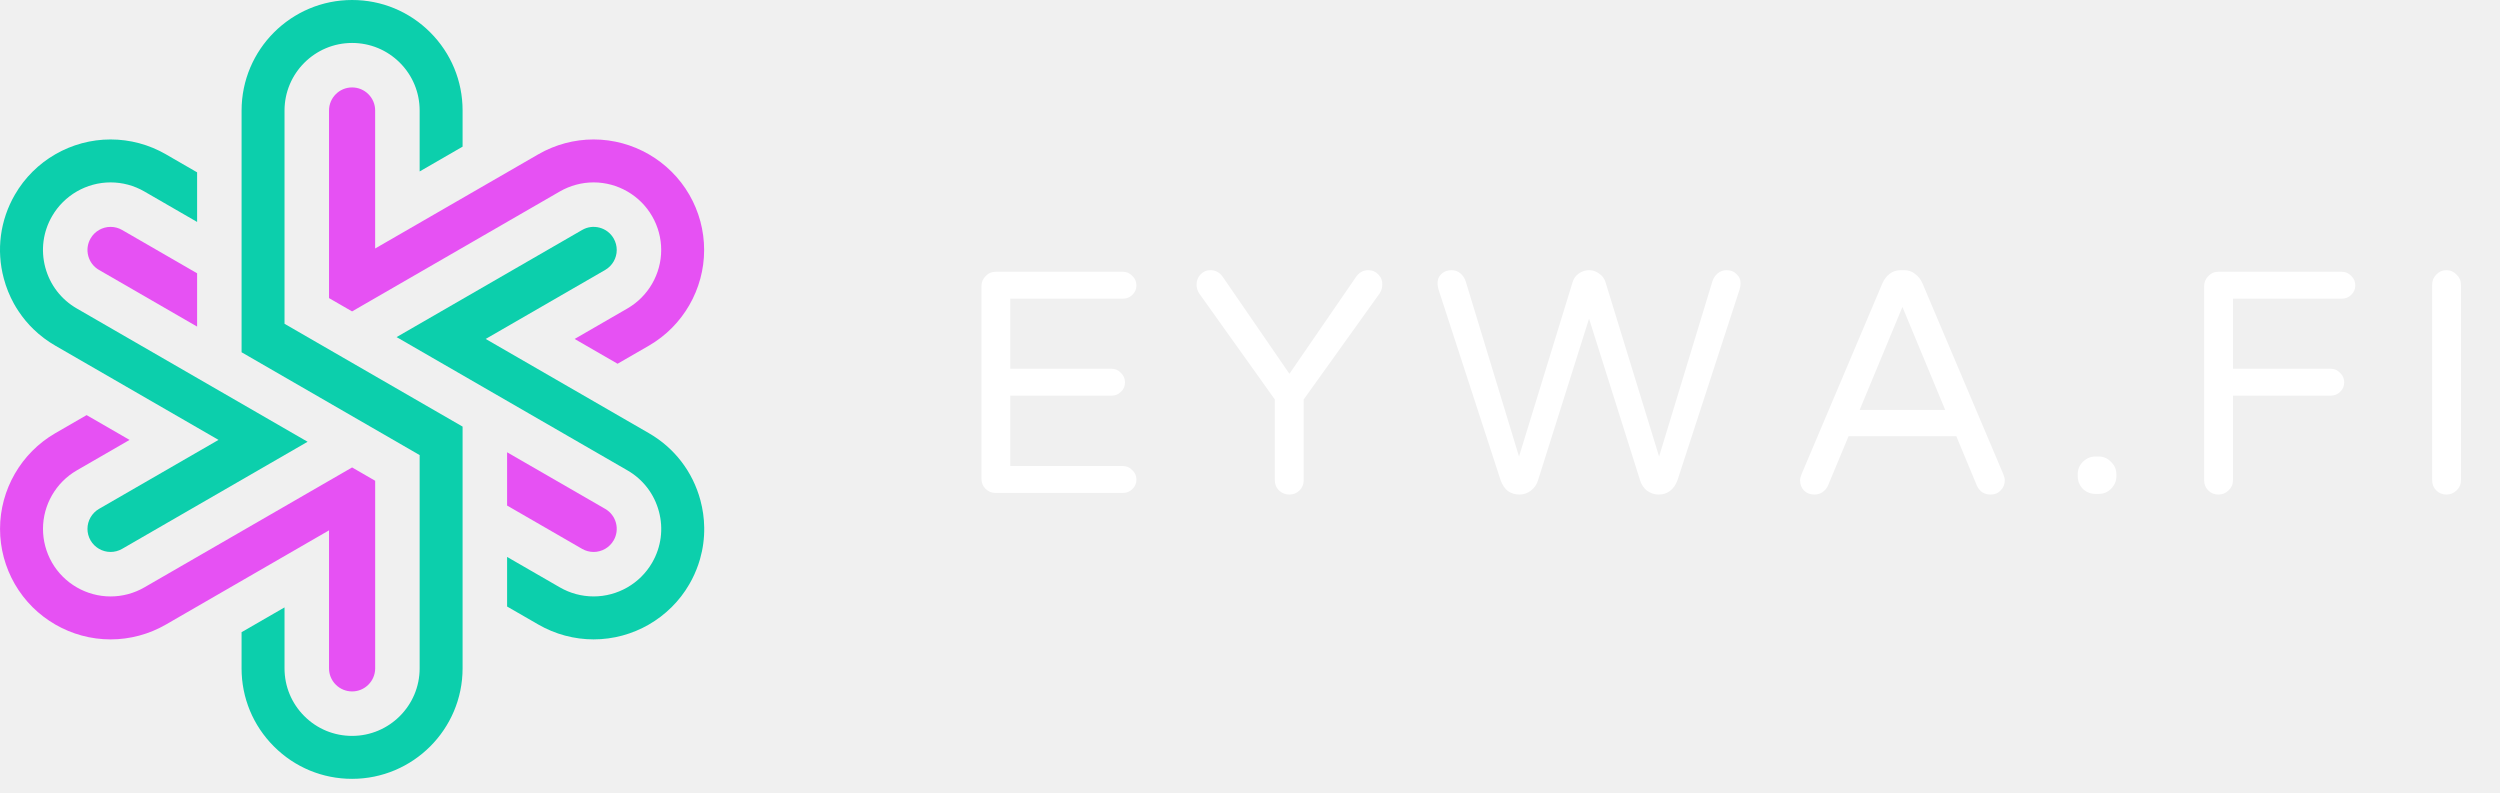
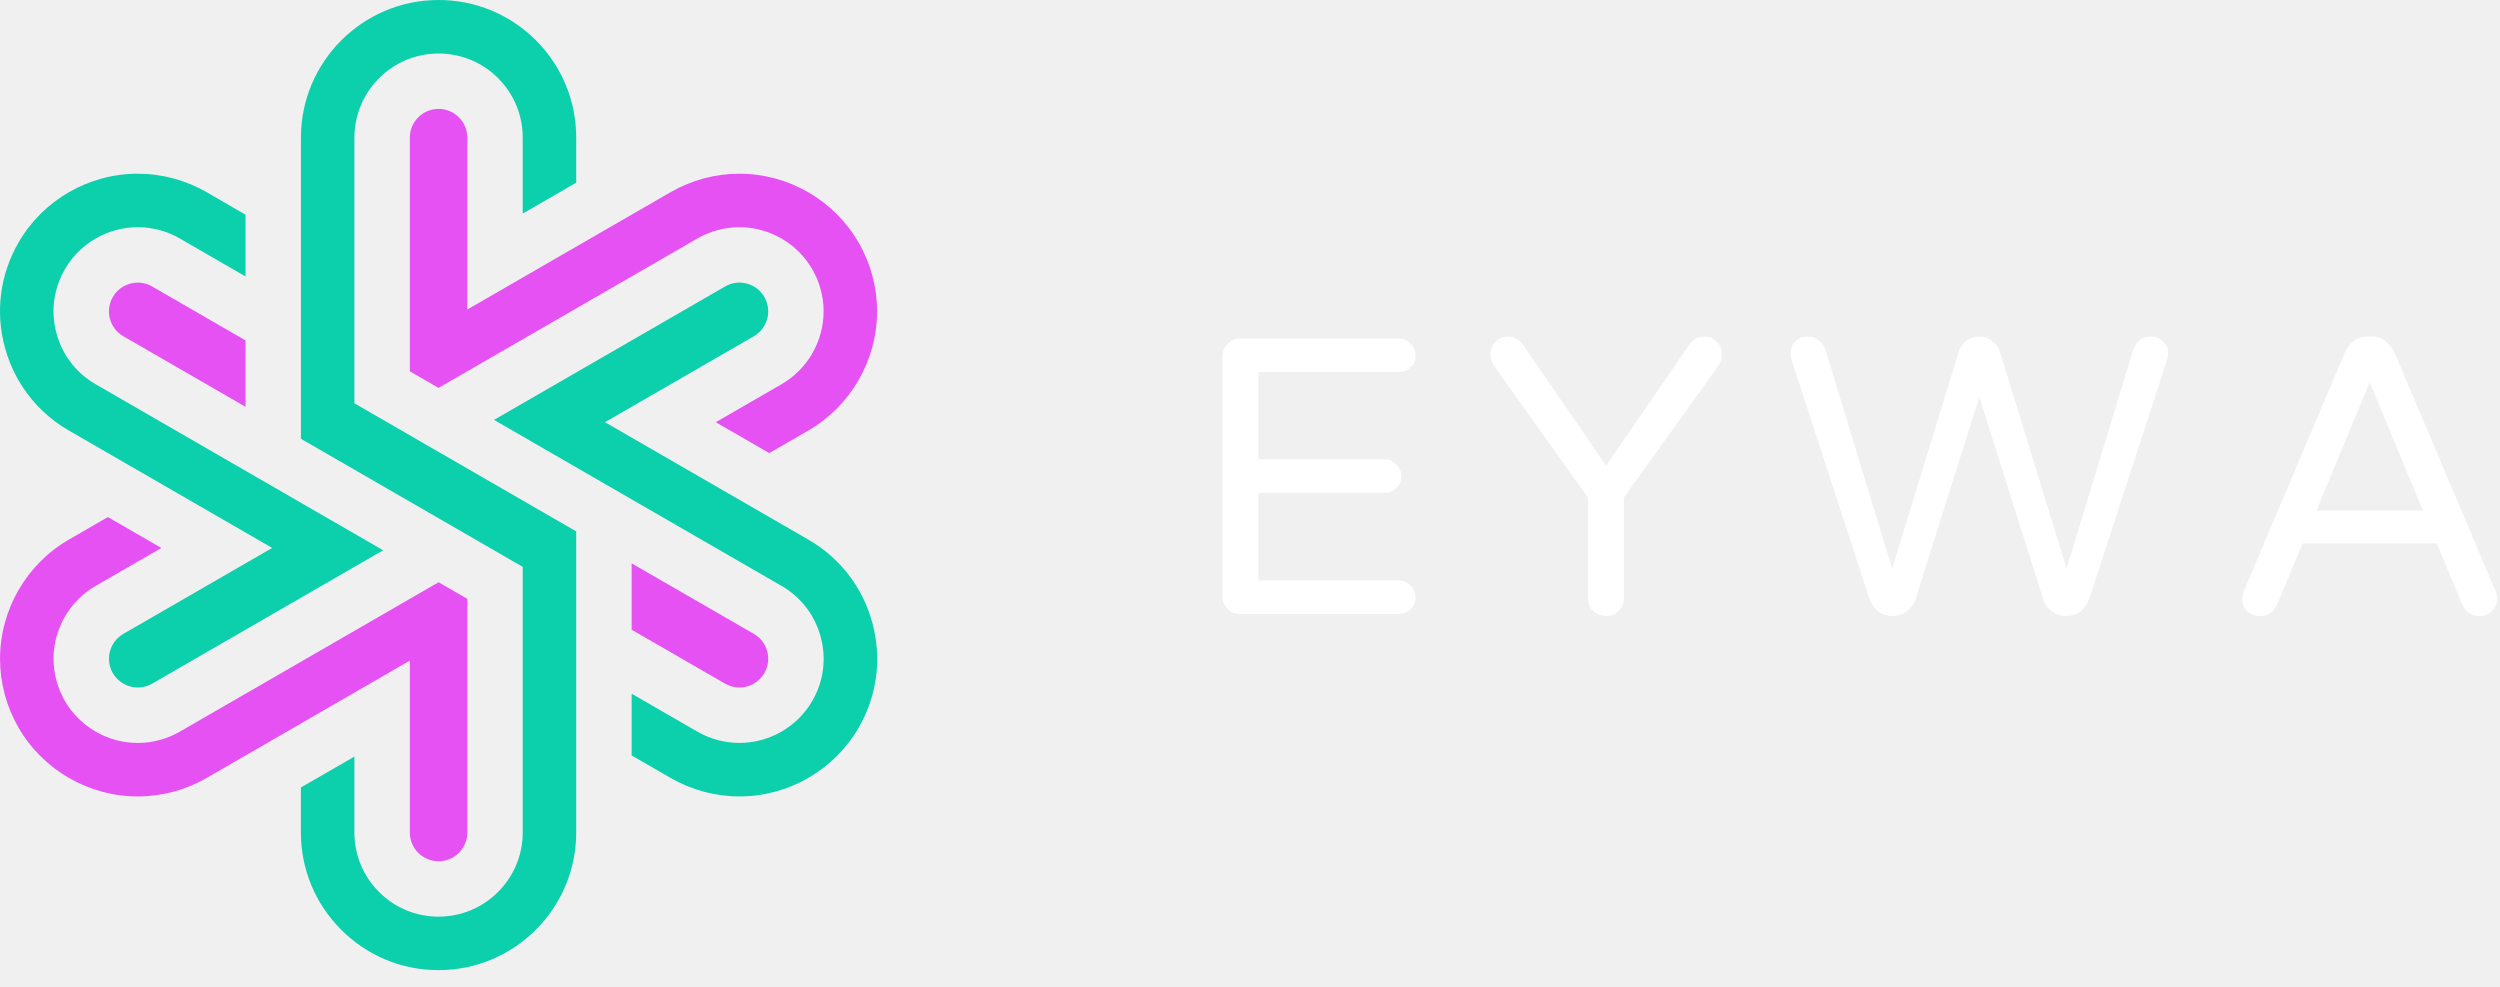
- <svg xmlns="http://www.w3.org/2000/svg" width="142" height="45" viewBox="0 0 142 45" fill="none">
-   <path d="M56.556 28C56.328 28 56.136 27.922 55.98 27.766C55.824 27.61 55.746 27.418 55.746 27.19V16.264C55.746 16.036 55.824 15.844 55.98 15.688C56.136 15.52 56.328 15.436 56.556 15.436H63.774C63.99 15.436 64.17 15.514 64.314 15.67C64.47 15.814 64.548 15.994 64.548 16.21C64.548 16.426 64.47 16.606 64.314 16.75C64.17 16.894 63.99 16.966 63.774 16.966H57.384V20.944H63.126C63.342 20.944 63.522 21.022 63.666 21.178C63.822 21.322 63.9 21.502 63.9 21.718C63.9 21.934 63.822 22.114 63.666 22.258C63.522 22.402 63.342 22.474 63.126 22.474H57.384V26.47H63.774C63.99 26.47 64.17 26.548 64.314 26.704C64.47 26.848 64.548 27.028 64.548 27.244C64.548 27.46 64.47 27.64 64.314 27.784C64.17 27.928 63.99 28 63.774 28H56.556ZM73.239 28.09C73.01 28.09 72.812 28.012 72.644 27.856C72.489 27.7 72.41 27.508 72.41 27.28V22.69L68.109 16.66C68.013 16.504 67.965 16.342 67.965 16.174C67.965 15.946 68.037 15.754 68.18 15.598C68.337 15.43 68.528 15.346 68.757 15.346C69.056 15.346 69.296 15.484 69.477 15.76L73.239 21.232L77.001 15.76C77.18 15.484 77.421 15.346 77.721 15.346C77.948 15.346 78.141 15.43 78.296 15.598C78.453 15.754 78.525 15.946 78.513 16.174C78.513 16.342 78.465 16.504 78.368 16.66L74.049 22.69V27.28C74.049 27.508 73.971 27.7 73.814 27.856C73.659 28.012 73.466 28.09 73.239 28.09ZM86.298 28.09C86.058 28.09 85.842 28.024 85.65 27.892C85.47 27.748 85.332 27.544 85.236 27.28L81.708 16.444C81.672 16.312 81.654 16.21 81.654 16.138C81.642 15.91 81.708 15.724 81.852 15.58C82.008 15.424 82.206 15.346 82.446 15.346C82.638 15.346 82.806 15.406 82.95 15.526C83.094 15.646 83.196 15.802 83.256 15.994L86.28 25.93L89.322 16.03C89.382 15.826 89.496 15.664 89.664 15.544C89.844 15.412 90.042 15.346 90.258 15.346C90.474 15.346 90.666 15.412 90.834 15.544C91.014 15.664 91.134 15.826 91.194 16.03L94.236 25.93L97.26 15.994C97.32 15.802 97.422 15.646 97.566 15.526C97.71 15.406 97.878 15.346 98.07 15.346C98.31 15.346 98.502 15.424 98.646 15.58C98.802 15.724 98.874 15.91 98.862 16.138C98.862 16.21 98.844 16.312 98.808 16.444L95.28 27.28C95.184 27.544 95.04 27.748 94.848 27.892C94.668 28.024 94.458 28.09 94.218 28.09C93.978 28.09 93.756 28.018 93.552 27.874C93.36 27.718 93.228 27.52 93.156 27.28L90.258 18.1L87.36 27.28C87.288 27.52 87.15 27.718 86.946 27.874C86.754 28.018 86.538 28.09 86.298 28.09ZM103.054 28.09C102.814 28.09 102.616 28.012 102.46 27.856C102.316 27.7 102.244 27.508 102.244 27.28C102.244 27.184 102.274 27.064 102.334 26.92L106.924 16.084C107.02 15.868 107.152 15.694 107.32 15.562C107.5 15.418 107.716 15.346 107.968 15.346H108.148C108.4 15.346 108.61 15.418 108.778 15.562C108.958 15.694 109.096 15.868 109.192 16.084L113.782 26.92C113.842 27.064 113.872 27.184 113.872 27.28C113.872 27.508 113.794 27.7 113.638 27.856C113.494 28.012 113.302 28.09 113.062 28.09C112.894 28.09 112.738 28.048 112.594 27.964C112.462 27.868 112.36 27.742 112.288 27.586L111.118 24.778H104.998L103.828 27.586C103.756 27.742 103.648 27.868 103.504 27.964C103.372 28.048 103.222 28.09 103.054 28.09ZM105.628 23.284H110.488L108.058 17.434L105.628 23.284ZM119.023 28.054C118.747 28.054 118.507 27.958 118.303 27.766C118.111 27.562 118.015 27.322 118.015 27.046V26.938C118.015 26.662 118.111 26.428 118.303 26.236C118.507 26.032 118.747 25.93 119.023 25.93H119.203C119.479 25.93 119.713 26.032 119.905 26.236C120.109 26.428 120.211 26.662 120.211 26.938V27.046C120.211 27.322 120.109 27.562 119.905 27.766C119.713 27.958 119.479 28.054 119.203 28.054H119.023ZM126.005 28.09C125.777 28.09 125.585 28.012 125.429 27.856C125.273 27.7 125.195 27.508 125.195 27.28V16.264C125.195 16.036 125.273 15.844 125.429 15.688C125.585 15.52 125.777 15.436 126.005 15.436H133.007C133.223 15.436 133.403 15.514 133.547 15.67C133.703 15.814 133.781 15.994 133.781 16.21C133.781 16.426 133.703 16.606 133.547 16.75C133.403 16.894 133.223 16.966 133.007 16.966H126.833V20.944H132.377C132.593 20.944 132.773 21.022 132.917 21.178C133.073 21.322 133.151 21.502 133.151 21.718C133.151 21.934 133.073 22.114 132.917 22.258C132.773 22.402 132.593 22.474 132.377 22.474H126.833V27.28C126.833 27.508 126.749 27.7 126.581 27.856C126.425 28.012 126.233 28.09 126.005 28.09ZM138.956 28.09C138.728 28.09 138.536 28.012 138.38 27.856C138.224 27.7 138.146 27.508 138.146 27.28V16.174C138.146 15.946 138.224 15.754 138.38 15.598C138.536 15.43 138.728 15.346 138.956 15.346C139.184 15.346 139.376 15.43 139.532 15.598C139.7 15.754 139.784 15.946 139.784 16.174V27.28C139.784 27.508 139.7 27.7 139.532 27.856C139.376 28.012 139.184 28.09 138.956 28.09Z" fill="white" />
+ <svg xmlns="http://www.w3.org/2000/svg" width="114" height="45" viewBox="0 0 114 45" fill="none">
+   <path d="M56.556 28C56.328 28 56.136 27.922 55.98 27.766C55.824 27.61 55.746 27.418 55.746 27.19V16.264C55.746 16.036 55.824 15.844 55.98 15.688C56.136 15.52 56.328 15.436 56.556 15.436H63.774C63.99 15.436 64.17 15.514 64.314 15.67C64.47 15.814 64.548 15.994 64.548 16.21C64.548 16.426 64.47 16.606 64.314 16.75C64.17 16.894 63.99 16.966 63.774 16.966H57.384V20.944H63.126C63.342 20.944 63.522 21.022 63.666 21.178C63.822 21.322 63.9 21.502 63.9 21.718C63.9 21.934 63.822 22.114 63.666 22.258C63.522 22.402 63.342 22.474 63.126 22.474H57.384V26.47H63.774C63.99 26.47 64.17 26.548 64.314 26.704C64.47 26.848 64.548 27.028 64.548 27.244C64.548 27.46 64.47 27.64 64.314 27.784C64.17 27.928 63.99 28 63.774 28H56.556Z" fill="white" />
+   <path d="M73.239 28.09C73.01 28.09 72.812 28.012 72.644 27.856C72.489 27.7 72.41 27.508 72.41 27.28V22.69L68.109 16.66C68.013 16.504 67.965 16.342 67.965 16.174C67.965 15.946 68.037 15.754 68.18 15.598C68.337 15.43 68.528 15.346 68.757 15.346C69.056 15.346 69.296 15.484 69.477 15.76L73.239 21.232L77.001 15.76C77.18 15.484 77.421 15.346 77.721 15.346C77.948 15.346 78.141 15.43 78.296 15.598C78.453 15.754 78.525 15.946 78.513 16.174C78.513 16.342 78.465 16.504 78.368 16.66L74.049 22.69V27.28C74.049 27.508 73.971 27.7 73.814 27.856C73.659 28.012 73.466 28.09 73.239 28.09Z" fill="white" />
+   <path d="M86.298 28.09C86.058 28.09 85.842 28.024 85.65 27.892C85.47 27.748 85.332 27.544 85.236 27.28L81.708 16.444C81.672 16.312 81.654 16.21 81.654 16.138C81.642 15.91 81.708 15.724 81.852 15.58C82.008 15.424 82.206 15.346 82.446 15.346C82.638 15.346 82.806 15.406 82.95 15.526C83.094 15.646 83.196 15.802 83.256 15.994L86.28 25.93L89.322 16.03C89.382 15.826 89.496 15.664 89.664 15.544C89.844 15.412 90.042 15.346 90.258 15.346C90.474 15.346 90.666 15.412 90.834 15.544C91.014 15.664 91.134 15.826 91.194 16.03L94.236 25.93L97.26 15.994C97.32 15.802 97.422 15.646 97.566 15.526C97.71 15.406 97.878 15.346 98.07 15.346C98.31 15.346 98.502 15.424 98.646 15.58C98.802 15.724 98.874 15.91 98.862 16.138C98.862 16.21 98.844 16.312 98.808 16.444L95.28 27.28C95.184 27.544 95.04 27.748 94.848 27.892C94.668 28.024 94.458 28.09 94.218 28.09C93.978 28.09 93.756 28.018 93.552 27.874C93.36 27.718 93.228 27.52 93.156 27.28L90.258 18.1L87.36 27.28C87.288 27.52 87.15 27.718 86.946 27.874C86.754 28.018 86.538 28.09 86.298 28.09Z" fill="white" />
+   <path d="M103.054 28.09C102.814 28.09 102.616 28.012 102.46 27.856C102.316 27.7 102.244 27.508 102.244 27.28C102.244 27.184 102.274 27.064 102.334 26.92L106.924 16.084C107.02 15.868 107.152 15.694 107.32 15.562C107.5 15.418 107.716 15.346 107.968 15.346H108.148C108.4 15.346 108.61 15.418 108.778 15.562C108.958 15.694 109.096 15.868 109.192 16.084L113.782 26.92C113.842 27.064 113.872 27.184 113.872 27.28C113.872 27.508 113.794 27.7 113.638 27.856C113.494 28.012 113.302 28.09 113.062 28.09C112.894 28.09 112.738 28.048 112.594 27.964C112.462 27.868 112.36 27.742 112.288 27.586L111.118 24.778H104.998L103.828 27.586C103.756 27.742 103.648 27.868 103.504 27.964C103.372 28.048 103.222 28.09 103.054 28.09ZM105.628 23.284H110.488L108.058 17.434L105.628 23.284Z" fill="white" />
  <path d="M16.161 6.277C16.161 4.161 17.883 2.44 19.998 2.44C21.023 2.44 21.987 2.839 22.712 3.563C23.436 4.288 23.836 5.252 23.836 6.277V9.739L26.275 8.33V6.277C26.275 4.6 25.622 3.024 24.437 1.838C23.252 0.653 21.676 0 19.999 0C16.538 0 13.722 2.816 13.722 6.277V20.009L23.836 25.849V37.962C23.836 40.077 22.115 41.799 19.999 41.799C18.973 41.799 18.009 41.4 17.285 40.675C16.56 39.95 16.161 38.987 16.161 37.962V34.5L13.721 35.908V37.962C13.721 39.639 14.375 41.215 15.561 42.4C16.746 43.585 18.322 44.238 19.998 44.238C23.46 44.238 26.275 41.422 26.275 37.961V24.231L16.161 18.391V6.277Z" fill="#0CCFAC" />
-   <path d="M36.858 24.605L27.587 19.252L34.375 15.333C34.78 15.099 35.031 14.664 35.031 14.198C35.031 13.969 34.97 13.743 34.855 13.543C34.679 13.239 34.397 13.023 34.059 12.932C33.721 12.841 33.368 12.887 33.065 13.063L22.526 19.147L35.638 26.717C36.526 27.229 37.161 28.058 37.426 29.049C37.692 30.04 37.555 31.074 37.041 31.961C36.358 33.143 35.085 33.877 33.718 33.877C33.047 33.877 32.386 33.7 31.804 33.365L28.803 31.633V34.45L30.586 35.478C31.538 36.027 32.621 36.317 33.718 36.317C35.953 36.317 38.036 35.116 39.154 33.183C39.259 33.002 39.355 32.816 39.44 32.628V32.627C39.525 32.44 39.602 32.247 39.668 32.054C39.701 31.956 39.732 31.859 39.76 31.761C39.929 31.172 40.01 30.562 39.999 29.95C39.991 29.435 39.919 28.92 39.784 28.418C39.35 26.797 38.311 25.443 36.858 24.605Z" fill="#0CCFAC" />
+   <path d="M36.858 24.605L27.587 19.252L34.376 15.333C34.78 15.099 35.031 14.664 35.031 14.198C35.031 13.969 34.97 13.743 34.855 13.543C34.68 13.239 34.397 13.023 34.059 12.932C33.721 12.841 33.368 12.887 33.065 13.063L22.526 19.147L35.638 26.717C36.526 27.229 37.161 28.058 37.426 29.049C37.692 30.04 37.555 31.074 37.041 31.961C36.359 33.143 35.085 33.877 33.718 33.877C33.047 33.877 32.386 33.7 31.804 33.365L28.803 31.633V34.45L30.586 35.478C31.538 36.027 32.621 36.317 33.718 36.317C35.953 36.317 38.036 35.116 39.154 33.183C39.259 33.002 39.355 32.816 39.44 32.628V32.627C39.526 32.44 39.602 32.247 39.668 32.054C39.702 31.956 39.732 31.859 39.76 31.761C39.929 31.172 40.01 30.562 39.999 29.95C39.991 29.435 39.919 28.92 39.785 28.418C39.35 26.797 38.311 25.443 36.858 24.605Z" fill="#0CCFAC" />
  <path d="M21.309 6.277C21.309 5.927 21.173 5.598 20.925 5.35C20.678 5.103 20.348 4.966 19.998 4.966C19.275 4.966 18.688 5.555 18.688 6.277V16.932L19.998 17.688L31.799 10.875C32.384 10.539 33.047 10.36 33.716 10.36C35.084 10.36 36.359 11.096 37.041 12.281C37.378 12.863 37.556 13.526 37.556 14.198C37.556 15.563 36.822 16.836 35.64 17.519L32.639 19.253L35.078 20.661L36.862 19.631C38.795 18.512 39.995 16.43 39.995 14.198C39.995 13.097 39.704 12.013 39.154 11.062C38.036 9.125 35.953 7.921 33.715 7.921C32.618 7.921 31.533 8.213 30.579 8.763L21.308 14.115V6.277H21.309Z" fill="#E651F3" />
  <path d="M0.794 17.255C0.87 17.392 0.957 17.533 1.059 17.686C1.306 18.057 1.591 18.4 1.906 18.703C2.275 19.061 2.69 19.373 3.141 19.633L12.411 24.986L5.623 28.905C5.219 29.14 4.968 29.575 4.968 30.041C4.968 30.269 5.029 30.495 5.144 30.695C5.378 31.099 5.814 31.351 6.282 31.351C6.511 31.351 6.736 31.29 6.935 31.176L17.471 25.092L4.361 17.521C3.472 17.008 2.837 16.179 2.572 15.189C2.308 14.198 2.445 13.164 2.959 12.277C3.642 11.095 4.915 10.36 6.281 10.36C6.952 10.36 7.615 10.538 8.197 10.874L11.196 12.607V9.789L9.415 8.76C8.463 8.211 7.38 7.921 6.281 7.921C4.045 7.921 1.963 9.122 0.847 11.055C0.006 12.507 -0.218 14.199 0.216 15.82C0.35 16.323 0.545 16.805 0.794 17.255Z" fill="#0CCFAC" />
  <path d="M6.281 12.887C5.814 12.887 5.378 13.138 5.145 13.543C4.97 13.846 4.922 14.199 5.013 14.537C5.104 14.875 5.32 15.158 5.624 15.333L11.196 18.551V15.523L6.935 13.062C6.735 12.947 6.509 12.887 6.281 12.887Z" fill="#E651F3" />
  <path d="M18.688 37.962C18.688 38.312 18.825 38.641 19.072 38.889C19.32 39.136 19.649 39.273 20 39.273C20.722 39.273 21.31 38.684 21.31 37.962V27.308L20 26.551L19.997 26.552L8.199 33.364C7.616 33.7 6.953 33.878 6.282 33.878C4.914 33.878 3.64 33.143 2.956 31.959C2.62 31.375 2.442 30.712 2.442 30.041C2.442 28.676 3.176 27.404 4.358 26.72L7.359 24.987L4.919 23.578L3.136 24.608C1.203 25.727 0.002 27.809 0.002 30.041C0.002 31.141 0.293 32.225 0.843 33.178C1.961 35.115 4.045 36.318 6.282 36.318C7.38 36.318 8.465 36.027 9.419 35.477L18.688 30.124V37.962Z" fill="#E651F3" />
  <path d="M33.718 31.351C34.185 31.351 34.621 31.1 34.854 30.695C35.03 30.392 35.076 30.039 34.986 29.701C34.896 29.363 34.679 29.08 34.376 28.905L28.803 25.689V28.715L33.065 31.176C33.264 31.29 33.489 31.351 33.718 31.351Z" fill="#E651F3" />
</svg>
